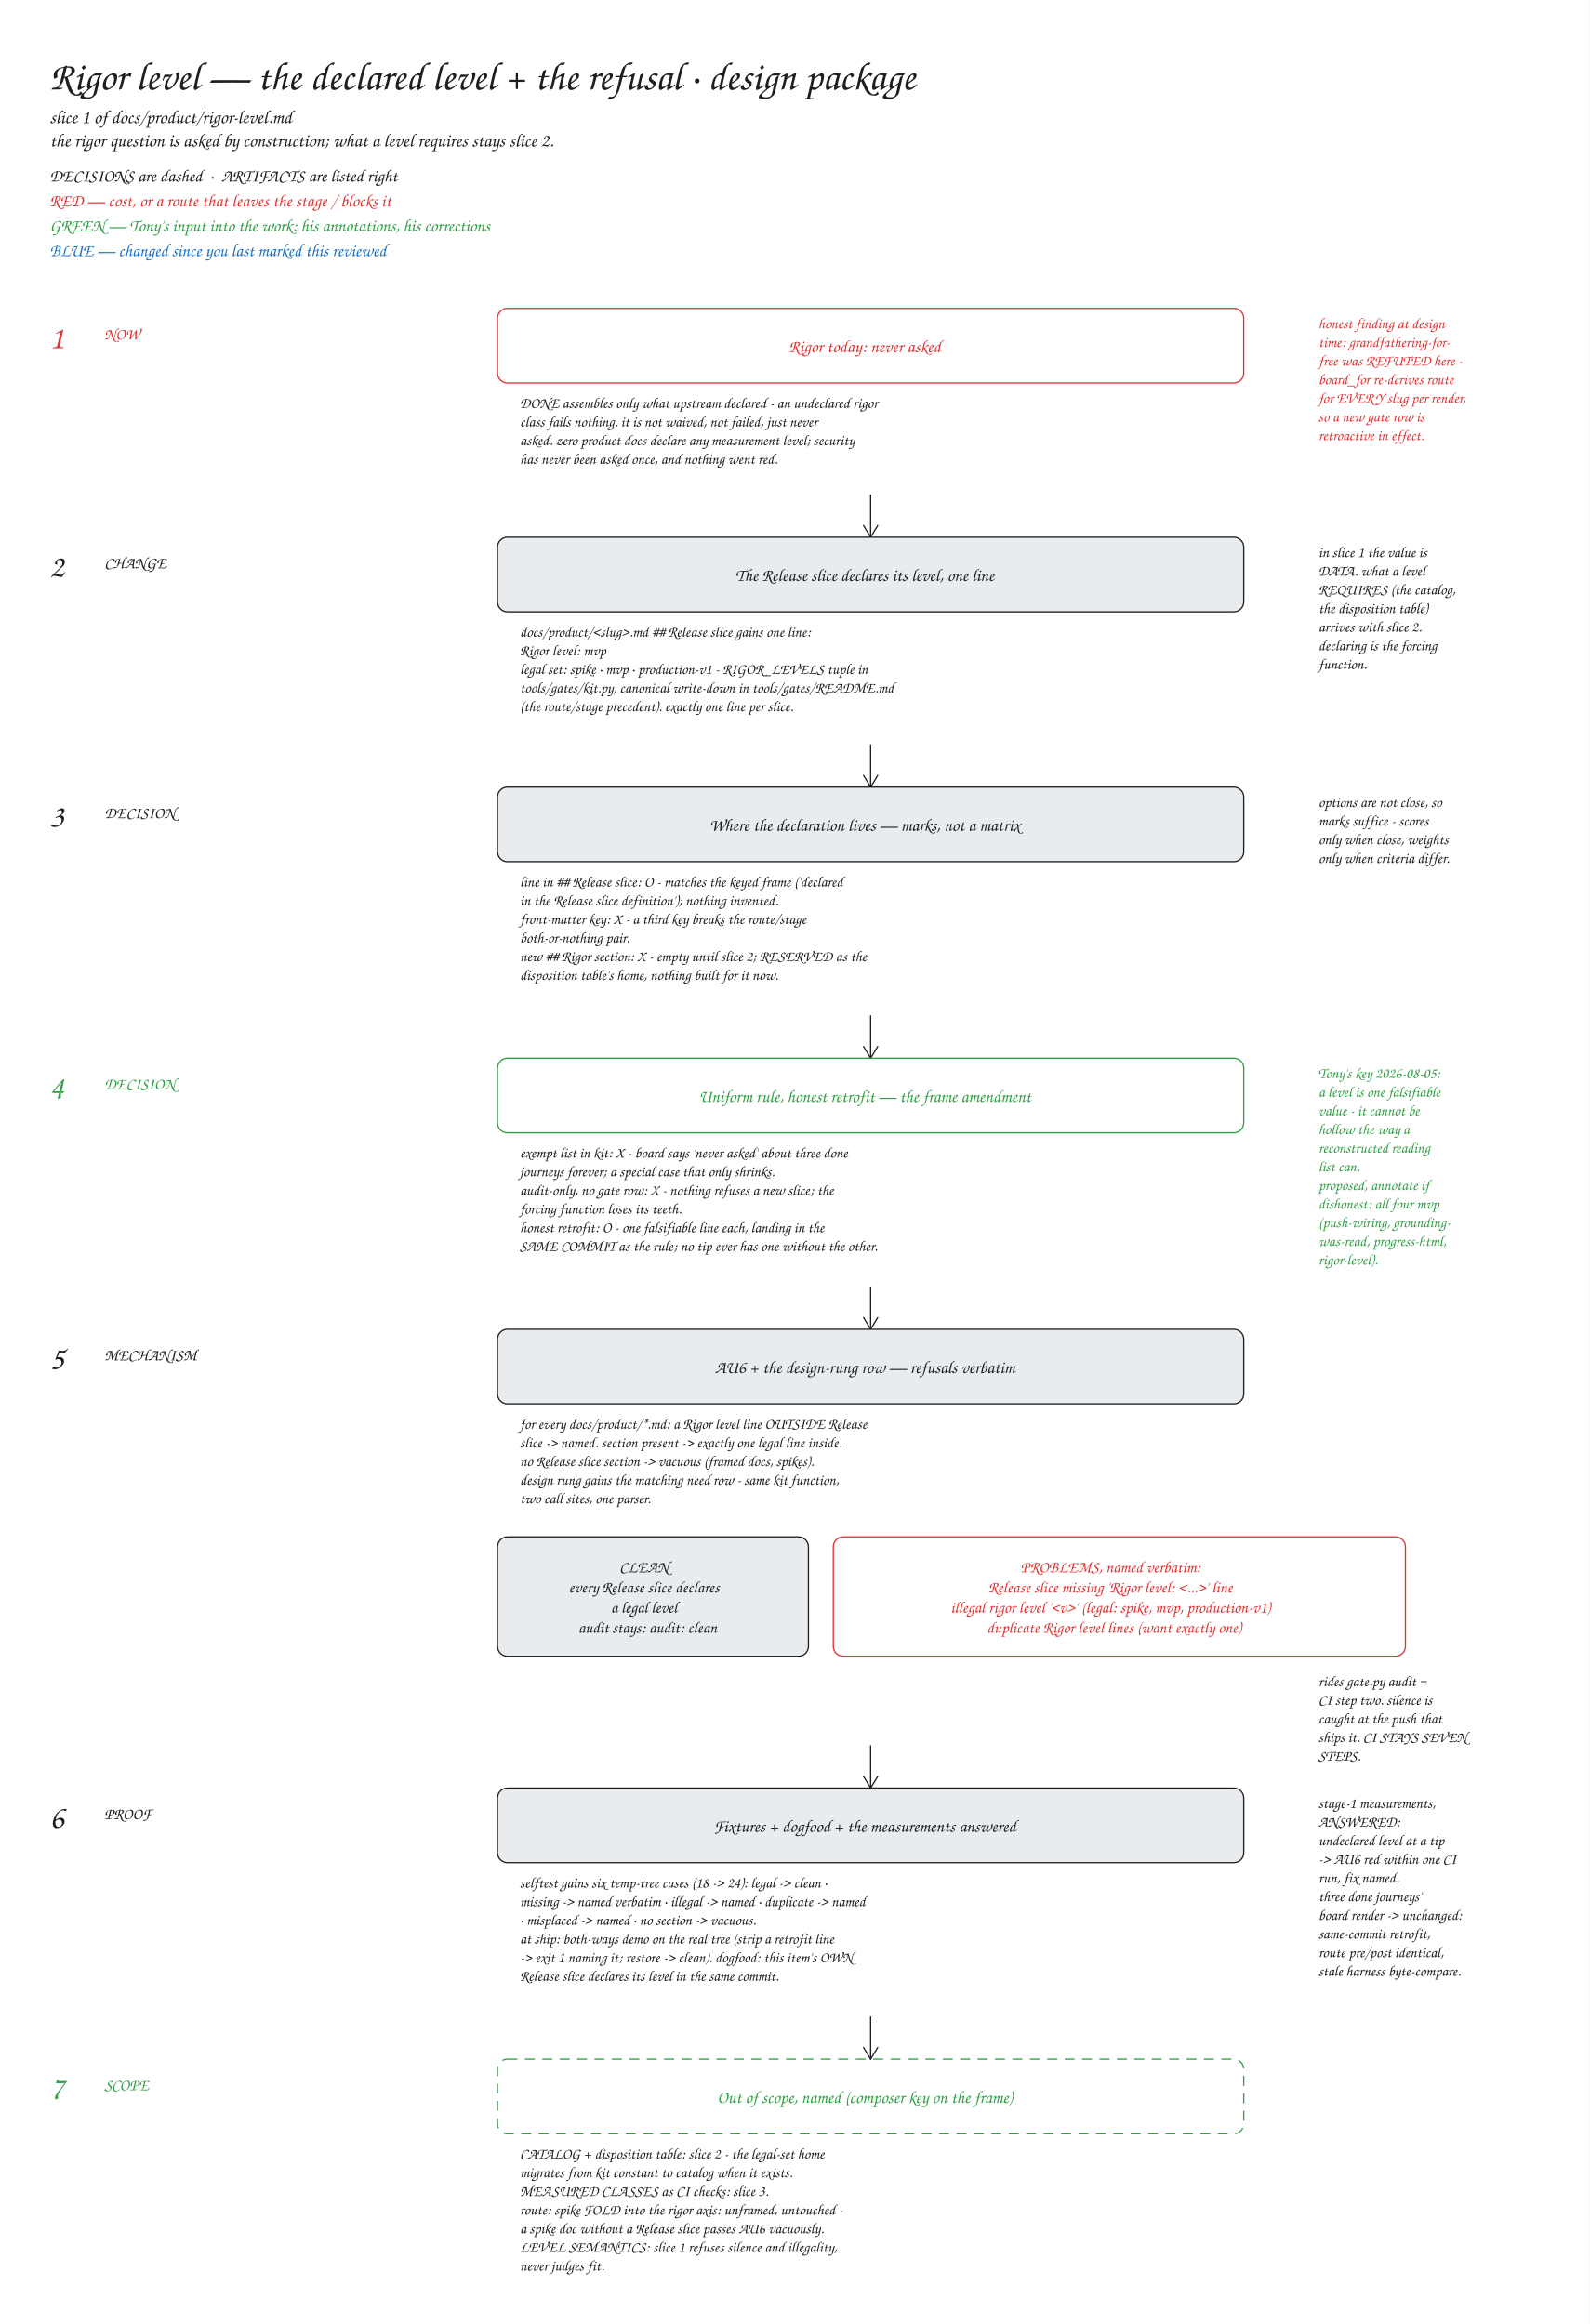
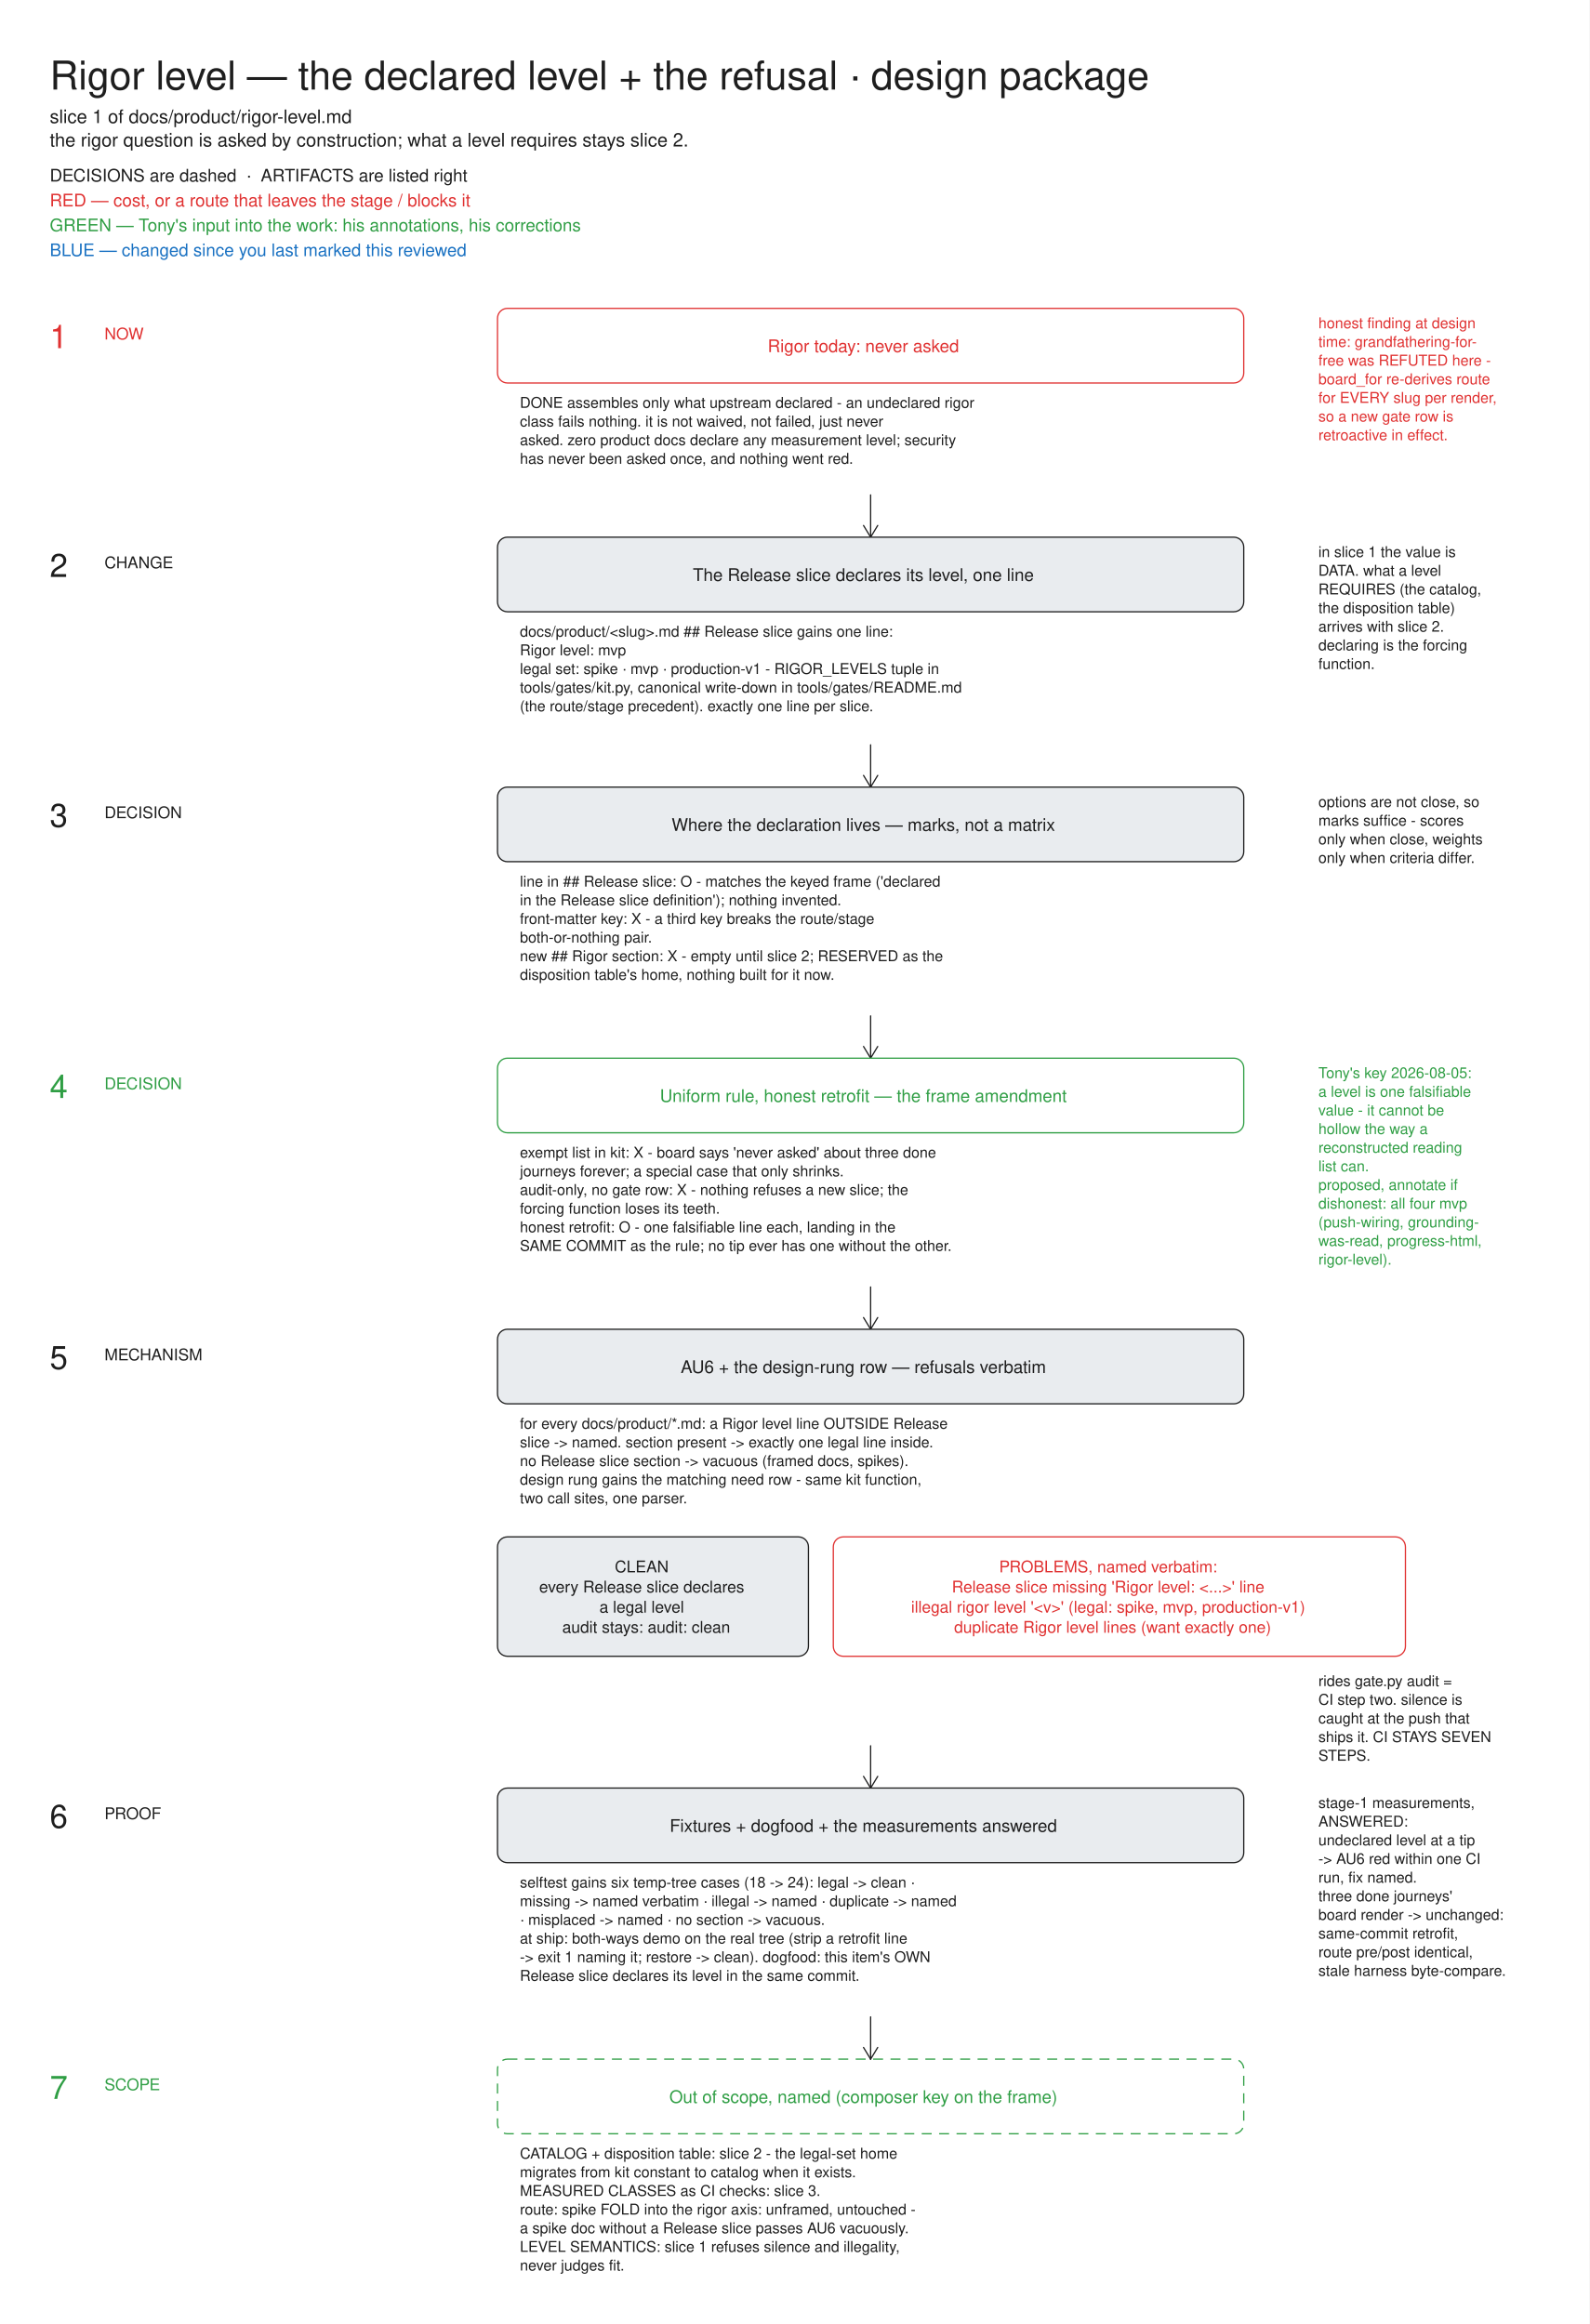
<svg xmlns="http://www.w3.org/2000/svg" width="1278" height="1869" viewBox="260 40 1278 1869">
  <rect x="260" y="40" width="1278" height="1869" fill="#ffffff" />
-   <text x="300.0" y="112.0" font-family="'Segoe Print','Bradley Hand','Chalkboard SE','Comic Sans MS',cursive" font-size="32" fill="#1e1e1e" text-anchor="start" xml:space="preserve">
+   <text x="300.0" y="112.0" font-family="Nunito,'Helvetica Neue',Helvetica,Arial,sans-serif" font-size="32" fill="#1e1e1e" text-anchor="start" xml:space="preserve">
    <tspan x="300.0" dy="0.0">Rigor level — the declared level + the refusal · design package</tspan>
  </text>
-   <text x="300.0" y="139.0" font-family="'Segoe Print','Bradley Hand','Chalkboard SE','Comic Sans MS',cursive" font-size="15" fill="#1e1e1e" text-anchor="start" xml:space="preserve">
+   <text x="300.0" y="139.0" font-family="Nunito,'Helvetica Neue',Helvetica,Arial,sans-serif" font-size="15" fill="#1e1e1e" text-anchor="start" xml:space="preserve">
    <tspan x="300.0" dy="0.0">slice 1 of docs/product/rigor-level.md</tspan>
    <tspan x="300.0" dy="18.8">the rigor question is asked by construction; what a level requires stays slice 2.</tspan>
  </text>
-   <text x="300.0" y="186.0" font-family="'Segoe Print','Bradley Hand','Chalkboard SE','Comic Sans MS',cursive" font-size="14" fill="#1e1e1e" text-anchor="start" xml:space="preserve">
+   <text x="300.0" y="186.0" font-family="Nunito,'Helvetica Neue',Helvetica,Arial,sans-serif" font-size="14" fill="#1e1e1e" text-anchor="start" xml:space="preserve">
    <tspan x="300.0" dy="0.0">DECISIONS are dashed  ·  ARTIFACTS are listed right</tspan>
  </text>
-   <text x="300.0" y="206.0" font-family="'Segoe Print','Bradley Hand','Chalkboard SE','Comic Sans MS',cursive" font-size="14" fill="#e03131" text-anchor="start" xml:space="preserve">
+   <text x="300.0" y="206.0" font-family="Nunito,'Helvetica Neue',Helvetica,Arial,sans-serif" font-size="14" fill="#e03131" text-anchor="start" xml:space="preserve">
    <tspan x="300.0" dy="0.0">RED — cost, or a route that leaves the stage / blocks it</tspan>
  </text>
-   <text x="300.0" y="226.0" font-family="'Segoe Print','Bradley Hand','Chalkboard SE','Comic Sans MS',cursive" font-size="14" fill="#2f9e44" text-anchor="start" xml:space="preserve">
+   <text x="300.0" y="226.0" font-family="Nunito,'Helvetica Neue',Helvetica,Arial,sans-serif" font-size="14" fill="#2f9e44" text-anchor="start" xml:space="preserve">
    <tspan x="300.0" dy="0.0">GREEN — Tony's input into the work: his annotations, his corrections</tspan>
  </text>
-   <text x="300.0" y="246.0" font-family="'Segoe Print','Bradley Hand','Chalkboard SE','Comic Sans MS',cursive" font-size="14" fill="#1971c2" text-anchor="start" xml:space="preserve">
+   <text x="300.0" y="246.0" font-family="Nunito,'Helvetica Neue',Helvetica,Arial,sans-serif" font-size="14" fill="#1971c2" text-anchor="start" xml:space="preserve">
    <tspan x="300.0" dy="0.0">BLUE — changed since you last marked this reviewed</tspan>
  </text>
-   <text x="300.0" y="320.0" font-family="'Segoe Print','Bradley Hand','Chalkboard SE','Comic Sans MS',cursive" font-size="26" fill="#e03131" text-anchor="start" xml:space="preserve">
+   <text x="300.0" y="320.0" font-family="Nunito,'Helvetica Neue',Helvetica,Arial,sans-serif" font-size="26" fill="#e03131" text-anchor="start" xml:space="preserve">
    <tspan x="300.0" dy="0.0">1</tspan>
  </text>
-   <text x="344.0" y="313.0" font-family="'Segoe Print','Bradley Hand','Chalkboard SE','Comic Sans MS',cursive" font-size="13" fill="#e03131" text-anchor="start" xml:space="preserve">
+   <text x="344.0" y="313.0" font-family="Nunito,'Helvetica Neue',Helvetica,Arial,sans-serif" font-size="13" fill="#e03131" text-anchor="start" xml:space="preserve">
    <tspan x="344.0" dy="0.0">NOW</tspan>
  </text>
  <rect x="660.0" y="288.0" width="600.0" height="60.0" rx="8" fill="none" stroke="#e03131" stroke-width="1" />
-   <text x="960.0" y="323.2" font-family="'Segoe Print','Bradley Hand','Chalkboard SE','Comic Sans MS',cursive" font-size="14" fill="#e03131" text-anchor="middle" xml:space="preserve">
+   <text x="960.0" y="323.2" font-family="Nunito,'Helvetica Neue',Helvetica,Arial,sans-serif" font-size="14" fill="#e03131" text-anchor="middle" xml:space="preserve">
    <tspan x="960.0" dy="0.0">Rigor today: never asked</tspan>
  </text>
-   <text x="678.0" y="368.0" font-family="'Segoe Print','Bradley Hand','Chalkboard SE','Comic Sans MS',cursive" font-size="12" fill="#1e1e1e" text-anchor="start" xml:space="preserve">
+   <text x="678.0" y="368.0" font-family="Nunito,'Helvetica Neue',Helvetica,Arial,sans-serif" font-size="12" fill="#1e1e1e" text-anchor="start" xml:space="preserve">
    <tspan x="678.0" dy="0.0">DONE assembles only what upstream declared - an undeclared rigor</tspan>
    <tspan x="678.0" dy="15.0">class fails nothing. it is not waived, not failed, just never</tspan>
    <tspan x="678.0" dy="15.0">asked. zero product docs declare any measurement level; security</tspan>
    <tspan x="678.0" dy="15.0">has never been asked once, and nothing went red.</tspan>
  </text>
-   <text x="1320.0" y="304.0" font-family="'Segoe Print','Bradley Hand','Chalkboard SE','Comic Sans MS',cursive" font-size="12" fill="#e03131" text-anchor="start" xml:space="preserve">
+   <text x="1320.0" y="304.0" font-family="Nunito,'Helvetica Neue',Helvetica,Arial,sans-serif" font-size="12" fill="#e03131" text-anchor="start" xml:space="preserve">
    <tspan x="1320.0" dy="0.0">honest finding at design</tspan>
    <tspan x="1320.0" dy="15.0">time: grandfathering-for-</tspan>
    <tspan x="1320.0" dy="15.0">free was REFUTED here -</tspan>
    <tspan x="1320.0" dy="15.0">board_for re-derives route</tspan>
    <tspan x="1320.0" dy="15.0">for EVERY slug per render,</tspan>
    <tspan x="1320.0" dy="15.0">so a new gate row is</tspan>
    <tspan x="1320.0" dy="15.0">retroactive in effect.</tspan>
  </text>
  <polyline points="960.0,438.0 960.0,472.0" fill="none" stroke="#1e1e1e" stroke-width="1" stroke-linecap="round" stroke-linejoin="round" />
  <line x1="960.0" y1="472.0" x2="954.3" y2="462.6" stroke="#1e1e1e" stroke-width="1" stroke-linecap="round" />
  <line x1="960.0" y1="472.0" x2="965.7" y2="462.6" stroke="#1e1e1e" stroke-width="1" stroke-linecap="round" />
-   <text x="300.0" y="504.0" font-family="'Segoe Print','Bradley Hand','Chalkboard SE','Comic Sans MS',cursive" font-size="26" fill="#1e1e1e" text-anchor="start" xml:space="preserve">
+   <text x="300.0" y="504.0" font-family="Nunito,'Helvetica Neue',Helvetica,Arial,sans-serif" font-size="26" fill="#1e1e1e" text-anchor="start" xml:space="preserve">
    <tspan x="300.0" dy="0.0">2</tspan>
  </text>
-   <text x="344.0" y="497.0" font-family="'Segoe Print','Bradley Hand','Chalkboard SE','Comic Sans MS',cursive" font-size="13" fill="#1e1e1e" text-anchor="start" xml:space="preserve">
+   <text x="344.0" y="497.0" font-family="Nunito,'Helvetica Neue',Helvetica,Arial,sans-serif" font-size="13" fill="#1e1e1e" text-anchor="start" xml:space="preserve">
    <tspan x="344.0" dy="0.0">CHANGE</tspan>
  </text>
  <rect x="660.0" y="472.0" width="600.0" height="60.0" rx="8" fill="#e9ecef" stroke="#1e1e1e" stroke-width="1" />
-   <text x="960.0" y="507.2" font-family="'Segoe Print','Bradley Hand','Chalkboard SE','Comic Sans MS',cursive" font-size="14" fill="#1e1e1e" text-anchor="middle" xml:space="preserve">
+   <text x="960.0" y="507.2" font-family="Nunito,'Helvetica Neue',Helvetica,Arial,sans-serif" font-size="14" fill="#1e1e1e" text-anchor="middle" xml:space="preserve">
    <tspan x="960.0" dy="0.0">The Release slice declares its level, one line</tspan>
  </text>
-   <text x="678.0" y="552.0" font-family="'Segoe Print','Bradley Hand','Chalkboard SE','Comic Sans MS',cursive" font-size="12" fill="#1e1e1e" text-anchor="start" xml:space="preserve">
+   <text x="678.0" y="552.0" font-family="Nunito,'Helvetica Neue',Helvetica,Arial,sans-serif" font-size="12" fill="#1e1e1e" text-anchor="start" xml:space="preserve">
    <tspan x="678.0" dy="0.0">docs/product/&lt;slug&gt;.md ## Release slice gains one line:</tspan>
    <tspan x="678.0" dy="15.0">Rigor level: mvp</tspan>
    <tspan x="678.0" dy="15.0">legal set: spike · mvp · production-v1 - RIGOR_LEVELS tuple in</tspan>
    <tspan x="678.0" dy="15.0">tools/gates/kit.py, canonical write-down in tools/gates/README.md</tspan>
    <tspan x="678.0" dy="15.0">(the route/stage precedent). exactly one line per slice.</tspan>
  </text>
-   <text x="1320.0" y="488.0" font-family="'Segoe Print','Bradley Hand','Chalkboard SE','Comic Sans MS',cursive" font-size="12" fill="#1e1e1e" text-anchor="start" xml:space="preserve">
+   <text x="1320.0" y="488.0" font-family="Nunito,'Helvetica Neue',Helvetica,Arial,sans-serif" font-size="12" fill="#1e1e1e" text-anchor="start" xml:space="preserve">
    <tspan x="1320.0" dy="0.0">in slice 1 the value is</tspan>
    <tspan x="1320.0" dy="15.0">DATA. what a level</tspan>
    <tspan x="1320.0" dy="15.0">REQUIRES (the catalog,</tspan>
    <tspan x="1320.0" dy="15.0">the disposition table)</tspan>
    <tspan x="1320.0" dy="15.0">arrives with slice 2.</tspan>
    <tspan x="1320.0" dy="15.0">declaring is the forcing</tspan>
    <tspan x="1320.0" dy="15.0">function.</tspan>
  </text>
  <polyline points="960.0,639.0 960.0,673.0" fill="none" stroke="#1e1e1e" stroke-width="1" stroke-linecap="round" stroke-linejoin="round" />
  <line x1="960.0" y1="673.0" x2="954.3" y2="663.6" stroke="#1e1e1e" stroke-width="1" stroke-linecap="round" />
  <line x1="960.0" y1="673.0" x2="965.7" y2="663.6" stroke="#1e1e1e" stroke-width="1" stroke-linecap="round" />
-   <text x="300.0" y="705.0" font-family="'Segoe Print','Bradley Hand','Chalkboard SE','Comic Sans MS',cursive" font-size="26" fill="#1e1e1e" text-anchor="start" xml:space="preserve">
+   <text x="300.0" y="705.0" font-family="Nunito,'Helvetica Neue',Helvetica,Arial,sans-serif" font-size="26" fill="#1e1e1e" text-anchor="start" xml:space="preserve">
    <tspan x="300.0" dy="0.0">3</tspan>
  </text>
-   <text x="344.0" y="698.0" font-family="'Segoe Print','Bradley Hand','Chalkboard SE','Comic Sans MS',cursive" font-size="13" fill="#1e1e1e" text-anchor="start" xml:space="preserve">
+   <text x="344.0" y="698.0" font-family="Nunito,'Helvetica Neue',Helvetica,Arial,sans-serif" font-size="13" fill="#1e1e1e" text-anchor="start" xml:space="preserve">
    <tspan x="344.0" dy="0.0">DECISION</tspan>
  </text>
  <rect x="660.0" y="673.0" width="600.0" height="60.0" rx="8" fill="#e9ecef" stroke="#1e1e1e" stroke-width="1" />
-   <text x="960.0" y="708.2" font-family="'Segoe Print','Bradley Hand','Chalkboard SE','Comic Sans MS',cursive" font-size="14" fill="#1e1e1e" text-anchor="middle" xml:space="preserve">
+   <text x="960.0" y="708.2" font-family="Nunito,'Helvetica Neue',Helvetica,Arial,sans-serif" font-size="14" fill="#1e1e1e" text-anchor="middle" xml:space="preserve">
    <tspan x="960.0" dy="0.0">Where the declaration lives — marks, not a matrix</tspan>
  </text>
-   <text x="678.0" y="753.0" font-family="'Segoe Print','Bradley Hand','Chalkboard SE','Comic Sans MS',cursive" font-size="12" fill="#1e1e1e" text-anchor="start" xml:space="preserve">
+   <text x="678.0" y="753.0" font-family="Nunito,'Helvetica Neue',Helvetica,Arial,sans-serif" font-size="12" fill="#1e1e1e" text-anchor="start" xml:space="preserve">
    <tspan x="678.0" dy="0.0">line in ## Release slice: O - matches the keyed frame ('declared</tspan>
    <tspan x="678.0" dy="15.0">in the Release slice definition'); nothing invented.</tspan>
    <tspan x="678.0" dy="15.0">front-matter key: X - a third key breaks the route/stage</tspan>
    <tspan x="678.0" dy="15.0">both-or-nothing pair.</tspan>
    <tspan x="678.0" dy="15.0">new ## Rigor section: X - empty until slice 2; RESERVED as the</tspan>
    <tspan x="678.0" dy="15.0">disposition table's home, nothing built for it now.</tspan>
  </text>
-   <text x="1320.0" y="689.0" font-family="'Segoe Print','Bradley Hand','Chalkboard SE','Comic Sans MS',cursive" font-size="12" fill="#1e1e1e" text-anchor="start" xml:space="preserve">
+   <text x="1320.0" y="689.0" font-family="Nunito,'Helvetica Neue',Helvetica,Arial,sans-serif" font-size="12" fill="#1e1e1e" text-anchor="start" xml:space="preserve">
    <tspan x="1320.0" dy="0.0">options are not close, so</tspan>
    <tspan x="1320.0" dy="15.0">marks suffice - scores</tspan>
    <tspan x="1320.0" dy="15.0">only when close, weights</tspan>
    <tspan x="1320.0" dy="15.0">only when criteria differ.</tspan>
  </text>
  <polyline points="960.0,857.0 960.0,891.0" fill="none" stroke="#1e1e1e" stroke-width="1" stroke-linecap="round" stroke-linejoin="round" />
  <line x1="960.0" y1="891.0" x2="954.3" y2="881.6" stroke="#1e1e1e" stroke-width="1" stroke-linecap="round" />
  <line x1="960.0" y1="891.0" x2="965.7" y2="881.6" stroke="#1e1e1e" stroke-width="1" stroke-linecap="round" />
-   <text x="300.0" y="923.0" font-family="'Segoe Print','Bradley Hand','Chalkboard SE','Comic Sans MS',cursive" font-size="26" fill="#2f9e44" text-anchor="start" xml:space="preserve">
+   <text x="300.0" y="923.0" font-family="Nunito,'Helvetica Neue',Helvetica,Arial,sans-serif" font-size="26" fill="#2f9e44" text-anchor="start" xml:space="preserve">
    <tspan x="300.0" dy="0.0">4</tspan>
  </text>
-   <text x="344.0" y="916.0" font-family="'Segoe Print','Bradley Hand','Chalkboard SE','Comic Sans MS',cursive" font-size="13" fill="#2f9e44" text-anchor="start" xml:space="preserve">
+   <text x="344.0" y="916.0" font-family="Nunito,'Helvetica Neue',Helvetica,Arial,sans-serif" font-size="13" fill="#2f9e44" text-anchor="start" xml:space="preserve">
    <tspan x="344.0" dy="0.0">DECISION</tspan>
  </text>
  <rect x="660.0" y="891.0" width="600.0" height="60.0" rx="8" fill="none" stroke="#2f9e44" stroke-width="1" />
-   <text x="960.0" y="926.2" font-family="'Segoe Print','Bradley Hand','Chalkboard SE','Comic Sans MS',cursive" font-size="14" fill="#2f9e44" text-anchor="middle" xml:space="preserve">
+   <text x="960.0" y="926.2" font-family="Nunito,'Helvetica Neue',Helvetica,Arial,sans-serif" font-size="14" fill="#2f9e44" text-anchor="middle" xml:space="preserve">
    <tspan x="960.0" dy="0.0">Uniform rule, honest retrofit — the frame amendment</tspan>
  </text>
-   <text x="678.0" y="971.0" font-family="'Segoe Print','Bradley Hand','Chalkboard SE','Comic Sans MS',cursive" font-size="12" fill="#1e1e1e" text-anchor="start" xml:space="preserve">
+   <text x="678.0" y="971.0" font-family="Nunito,'Helvetica Neue',Helvetica,Arial,sans-serif" font-size="12" fill="#1e1e1e" text-anchor="start" xml:space="preserve">
    <tspan x="678.0" dy="0.0">exempt list in kit: X - board says 'never asked' about three done</tspan>
    <tspan x="678.0" dy="15.0">journeys forever; a special case that only shrinks.</tspan>
    <tspan x="678.0" dy="15.0">audit-only, no gate row: X - nothing refuses a new slice; the</tspan>
    <tspan x="678.0" dy="15.0">forcing function loses its teeth.</tspan>
    <tspan x="678.0" dy="15.0">honest retrofit: O - one falsifiable line each, landing in the</tspan>
    <tspan x="678.0" dy="15.0">SAME COMMIT as the rule; no tip ever has one without the other.</tspan>
  </text>
-   <text x="1320.0" y="907.0" font-family="'Segoe Print','Bradley Hand','Chalkboard SE','Comic Sans MS',cursive" font-size="12" fill="#2f9e44" text-anchor="start" xml:space="preserve">
+   <text x="1320.0" y="907.0" font-family="Nunito,'Helvetica Neue',Helvetica,Arial,sans-serif" font-size="12" fill="#2f9e44" text-anchor="start" xml:space="preserve">
    <tspan x="1320.0" dy="0.0">Tony's key 2026-08-05:</tspan>
    <tspan x="1320.0" dy="15.0">a level is one falsifiable</tspan>
    <tspan x="1320.0" dy="15.0">value - it cannot be</tspan>
    <tspan x="1320.0" dy="15.0">hollow the way a</tspan>
    <tspan x="1320.0" dy="15.0">reconstructed reading</tspan>
    <tspan x="1320.0" dy="15.0">list can.</tspan>
    <tspan x="1320.0" dy="15.0" />
    <tspan x="1320.0" dy="15.0">proposed, annotate if</tspan>
    <tspan x="1320.0" dy="15.0">dishonest: all four mvp</tspan>
    <tspan x="1320.0" dy="15.0">(push-wiring, grounding-</tspan>
    <tspan x="1320.0" dy="15.0">was-read, progress-html,</tspan>
    <tspan x="1320.0" dy="15.0">rigor-level).</tspan>
  </text>
  <polyline points="960.0,1075.0 960.0,1109.0" fill="none" stroke="#1e1e1e" stroke-width="1" stroke-linecap="round" stroke-linejoin="round" />
  <line x1="960.0" y1="1109.0" x2="954.3" y2="1099.6" stroke="#1e1e1e" stroke-width="1" stroke-linecap="round" />
  <line x1="960.0" y1="1109.0" x2="965.7" y2="1099.6" stroke="#1e1e1e" stroke-width="1" stroke-linecap="round" />
-   <text x="300.0" y="1141.0" font-family="'Segoe Print','Bradley Hand','Chalkboard SE','Comic Sans MS',cursive" font-size="26" fill="#1e1e1e" text-anchor="start" xml:space="preserve">
+   <text x="300.0" y="1141.0" font-family="Nunito,'Helvetica Neue',Helvetica,Arial,sans-serif" font-size="26" fill="#1e1e1e" text-anchor="start" xml:space="preserve">
    <tspan x="300.0" dy="0.0">5</tspan>
  </text>
-   <text x="344.0" y="1134.0" font-family="'Segoe Print','Bradley Hand','Chalkboard SE','Comic Sans MS',cursive" font-size="13" fill="#1e1e1e" text-anchor="start" xml:space="preserve">
+   <text x="344.0" y="1134.0" font-family="Nunito,'Helvetica Neue',Helvetica,Arial,sans-serif" font-size="13" fill="#1e1e1e" text-anchor="start" xml:space="preserve">
    <tspan x="344.0" dy="0.0">MECHANISM</tspan>
  </text>
  <rect x="660.0" y="1109.0" width="600.0" height="60.0" rx="8" fill="#e9ecef" stroke="#1e1e1e" stroke-width="1" />
-   <text x="960.0" y="1144.2" font-family="'Segoe Print','Bradley Hand','Chalkboard SE','Comic Sans MS',cursive" font-size="14" fill="#1e1e1e" text-anchor="middle" xml:space="preserve">
+   <text x="960.0" y="1144.2" font-family="Nunito,'Helvetica Neue',Helvetica,Arial,sans-serif" font-size="14" fill="#1e1e1e" text-anchor="middle" xml:space="preserve">
    <tspan x="960.0" dy="0.0">AU6 + the design-rung row — refusals verbatim</tspan>
  </text>
-   <text x="678.0" y="1189.0" font-family="'Segoe Print','Bradley Hand','Chalkboard SE','Comic Sans MS',cursive" font-size="12" fill="#1e1e1e" text-anchor="start" xml:space="preserve">
+   <text x="678.0" y="1189.0" font-family="Nunito,'Helvetica Neue',Helvetica,Arial,sans-serif" font-size="12" fill="#1e1e1e" text-anchor="start" xml:space="preserve">
    <tspan x="678.0" dy="0.0">for every docs/product/*.md: a Rigor level line OUTSIDE Release</tspan>
    <tspan x="678.0" dy="15.0">slice -&gt; named. section present -&gt; exactly one legal line inside.</tspan>
    <tspan x="678.0" dy="15.0">no Release slice section -&gt; vacuous (framed docs, spikes).</tspan>
    <tspan x="678.0" dy="15.0">design rung gains the matching need row - same kit function,</tspan>
    <tspan x="678.0" dy="15.0">two call sites, one parser.</tspan>
  </text>
  <rect x="660.0" y="1276.0" width="250.0" height="96.0" rx="8" fill="#e9ecef" stroke="#1e1e1e" stroke-width="1" />
-   <text x="785.0" y="1304.5" font-family="'Segoe Print','Bradley Hand','Chalkboard SE','Comic Sans MS',cursive" font-size="13" fill="#1e1e1e" text-anchor="middle" xml:space="preserve">
+   <text x="785.0" y="1304.5" font-family="Nunito,'Helvetica Neue',Helvetica,Arial,sans-serif" font-size="13" fill="#1e1e1e" text-anchor="middle" xml:space="preserve">
    <tspan x="785.0" dy="0.0">CLEAN</tspan>
    <tspan x="785.0" dy="16.2">every Release slice declares</tspan>
    <tspan x="785.0" dy="16.2">a legal level</tspan>
    <tspan x="785.0" dy="16.2">audit stays: audit: clean</tspan>
  </text>
  <rect x="930.0" y="1276.0" width="460.0" height="96.0" rx="8" fill="none" stroke="#e03131" stroke-width="1" />
-   <text x="1160.0" y="1304.5" font-family="'Segoe Print','Bradley Hand','Chalkboard SE','Comic Sans MS',cursive" font-size="13" fill="#e03131" text-anchor="middle" xml:space="preserve">
+   <text x="1160.0" y="1304.5" font-family="Nunito,'Helvetica Neue',Helvetica,Arial,sans-serif" font-size="13" fill="#e03131" text-anchor="middle" xml:space="preserve">
    <tspan x="1160.0" dy="0.0">PROBLEMS, named verbatim:</tspan>
    <tspan x="1160.0" dy="16.2">Release slice missing 'Rigor level: &lt;...&gt;' line</tspan>
    <tspan x="1160.0" dy="16.2">illegal rigor level '&lt;v&gt;' (legal: spike, mvp, production-v1)</tspan>
    <tspan x="1160.0" dy="16.2">duplicate Rigor level lines (want exactly one)</tspan>
  </text>
-   <text x="1320.0" y="1396.0" font-family="'Segoe Print','Bradley Hand','Chalkboard SE','Comic Sans MS',cursive" font-size="12" fill="#1e1e1e" text-anchor="start" xml:space="preserve">
+   <text x="1320.0" y="1396.0" font-family="Nunito,'Helvetica Neue',Helvetica,Arial,sans-serif" font-size="12" fill="#1e1e1e" text-anchor="start" xml:space="preserve">
    <tspan x="1320.0" dy="0.0">rides gate.py audit =</tspan>
    <tspan x="1320.0" dy="15.0">CI step two. silence is</tspan>
    <tspan x="1320.0" dy="15.0">caught at the push that</tspan>
    <tspan x="1320.0" dy="15.0">ships it. CI STAYS SEVEN</tspan>
    <tspan x="1320.0" dy="15.0">STEPS.</tspan>
  </text>
  <polyline points="960.0,1444.0 960.0,1478.0" fill="none" stroke="#1e1e1e" stroke-width="1" stroke-linecap="round" stroke-linejoin="round" />
  <line x1="960.0" y1="1478.0" x2="954.3" y2="1468.6" stroke="#1e1e1e" stroke-width="1" stroke-linecap="round" />
  <line x1="960.0" y1="1478.0" x2="965.7" y2="1468.6" stroke="#1e1e1e" stroke-width="1" stroke-linecap="round" />
-   <text x="300.0" y="1510.0" font-family="'Segoe Print','Bradley Hand','Chalkboard SE','Comic Sans MS',cursive" font-size="26" fill="#1e1e1e" text-anchor="start" xml:space="preserve">
+   <text x="300.0" y="1510.0" font-family="Nunito,'Helvetica Neue',Helvetica,Arial,sans-serif" font-size="26" fill="#1e1e1e" text-anchor="start" xml:space="preserve">
    <tspan x="300.0" dy="0.0">6</tspan>
  </text>
-   <text x="344.0" y="1503.0" font-family="'Segoe Print','Bradley Hand','Chalkboard SE','Comic Sans MS',cursive" font-size="13" fill="#1e1e1e" text-anchor="start" xml:space="preserve">
+   <text x="344.0" y="1503.0" font-family="Nunito,'Helvetica Neue',Helvetica,Arial,sans-serif" font-size="13" fill="#1e1e1e" text-anchor="start" xml:space="preserve">
    <tspan x="344.0" dy="0.0">PROOF</tspan>
  </text>
  <rect x="660.0" y="1478.0" width="600.0" height="60.0" rx="8" fill="#e9ecef" stroke="#1e1e1e" stroke-width="1" />
-   <text x="960.0" y="1513.2" font-family="'Segoe Print','Bradley Hand','Chalkboard SE','Comic Sans MS',cursive" font-size="14" fill="#1e1e1e" text-anchor="middle" xml:space="preserve">
+   <text x="960.0" y="1513.2" font-family="Nunito,'Helvetica Neue',Helvetica,Arial,sans-serif" font-size="14" fill="#1e1e1e" text-anchor="middle" xml:space="preserve">
    <tspan x="960.0" dy="0.0">Fixtures + dogfood + the measurements answered</tspan>
  </text>
-   <text x="678.0" y="1558.0" font-family="'Segoe Print','Bradley Hand','Chalkboard SE','Comic Sans MS',cursive" font-size="12" fill="#1e1e1e" text-anchor="start" xml:space="preserve">
+   <text x="678.0" y="1558.0" font-family="Nunito,'Helvetica Neue',Helvetica,Arial,sans-serif" font-size="12" fill="#1e1e1e" text-anchor="start" xml:space="preserve">
    <tspan x="678.0" dy="0.0">selftest gains six temp-tree cases (18 -&gt; 24): legal -&gt; clean ·</tspan>
    <tspan x="678.0" dy="15.0">missing -&gt; named verbatim · illegal -&gt; named · duplicate -&gt; named</tspan>
    <tspan x="678.0" dy="15.0">· misplaced -&gt; named · no section -&gt; vacuous.</tspan>
    <tspan x="678.0" dy="15.0">at ship: both-ways demo on the real tree (strip a retrofit line</tspan>
    <tspan x="678.0" dy="15.0">-&gt; exit 1 naming it; restore -&gt; clean). dogfood: this item's OWN</tspan>
    <tspan x="678.0" dy="15.0">Release slice declares its level in the same commit.</tspan>
  </text>
-   <text x="1320.0" y="1494.0" font-family="'Segoe Print','Bradley Hand','Chalkboard SE','Comic Sans MS',cursive" font-size="12" fill="#1e1e1e" text-anchor="start" xml:space="preserve">
+   <text x="1320.0" y="1494.0" font-family="Nunito,'Helvetica Neue',Helvetica,Arial,sans-serif" font-size="12" fill="#1e1e1e" text-anchor="start" xml:space="preserve">
    <tspan x="1320.0" dy="0.0">stage-1 measurements,</tspan>
    <tspan x="1320.0" dy="15.0">ANSWERED:</tspan>
    <tspan x="1320.0" dy="15.0" />
    <tspan x="1320.0" dy="15.0">undeclared level at a tip</tspan>
    <tspan x="1320.0" dy="15.0">-&gt; AU6 red within one CI</tspan>
    <tspan x="1320.0" dy="15.0">run, fix named.</tspan>
    <tspan x="1320.0" dy="15.0" />
    <tspan x="1320.0" dy="15.0">three done journeys'</tspan>
    <tspan x="1320.0" dy="15.0">board render -&gt; unchanged:</tspan>
    <tspan x="1320.0" dy="15.0">same-commit retrofit,</tspan>
    <tspan x="1320.0" dy="15.0">route pre/post identical,</tspan>
    <tspan x="1320.0" dy="15.0">stale harness byte-compare.</tspan>
  </text>
  <polyline points="960.0,1662.0 960.0,1696.0" fill="none" stroke="#1e1e1e" stroke-width="1" stroke-linecap="round" stroke-linejoin="round" />
  <line x1="960.0" y1="1696.0" x2="954.3" y2="1686.6" stroke="#1e1e1e" stroke-width="1" stroke-linecap="round" />
  <line x1="960.0" y1="1696.0" x2="965.7" y2="1686.6" stroke="#1e1e1e" stroke-width="1" stroke-linecap="round" />
-   <text x="300.0" y="1728.0" font-family="'Segoe Print','Bradley Hand','Chalkboard SE','Comic Sans MS',cursive" font-size="26" fill="#2f9e44" text-anchor="start" xml:space="preserve">
+   <text x="300.0" y="1728.0" font-family="Nunito,'Helvetica Neue',Helvetica,Arial,sans-serif" font-size="26" fill="#2f9e44" text-anchor="start" xml:space="preserve">
    <tspan x="300.0" dy="0.0">7</tspan>
  </text>
-   <text x="344.0" y="1721.0" font-family="'Segoe Print','Bradley Hand','Chalkboard SE','Comic Sans MS',cursive" font-size="13" fill="#2f9e44" text-anchor="start" xml:space="preserve">
+   <text x="344.0" y="1721.0" font-family="Nunito,'Helvetica Neue',Helvetica,Arial,sans-serif" font-size="13" fill="#2f9e44" text-anchor="start" xml:space="preserve">
    <tspan x="344.0" dy="0.0">SCOPE</tspan>
  </text>
  <rect x="660.0" y="1696.0" width="600.0" height="60.0" rx="8" fill="none" stroke="#2f9e44" stroke-width="1" stroke-dasharray="8 6" />
-   <text x="960.0" y="1731.2" font-family="'Segoe Print','Bradley Hand','Chalkboard SE','Comic Sans MS',cursive" font-size="14" fill="#2f9e44" text-anchor="middle" xml:space="preserve">
+   <text x="960.0" y="1731.2" font-family="Nunito,'Helvetica Neue',Helvetica,Arial,sans-serif" font-size="14" fill="#2f9e44" text-anchor="middle" xml:space="preserve">
    <tspan x="960.0" dy="0.0">Out of scope, named (composer key on the frame)</tspan>
  </text>
-   <text x="678.0" y="1776.0" font-family="'Segoe Print','Bradley Hand','Chalkboard SE','Comic Sans MS',cursive" font-size="12" fill="#1e1e1e" text-anchor="start" xml:space="preserve">
+   <text x="678.0" y="1776.0" font-family="Nunito,'Helvetica Neue',Helvetica,Arial,sans-serif" font-size="12" fill="#1e1e1e" text-anchor="start" xml:space="preserve">
    <tspan x="678.0" dy="0.0">CATALOG + disposition table: slice 2 - the legal-set home</tspan>
    <tspan x="678.0" dy="15.0">migrates from kit constant to catalog when it exists.</tspan>
    <tspan x="678.0" dy="15.0">MEASURED CLASSES as CI checks: slice 3.</tspan>
    <tspan x="678.0" dy="15.0">route: spike FOLD into the rigor axis: unframed, untouched -</tspan>
    <tspan x="678.0" dy="15.0">a spike doc without a Release slice passes AU6 vacuously.</tspan>
    <tspan x="678.0" dy="15.0">LEVEL SEMANTICS: slice 1 refuses silence and illegality,</tspan>
    <tspan x="678.0" dy="15.0">never judges fit.</tspan>
  </text>
</svg>
